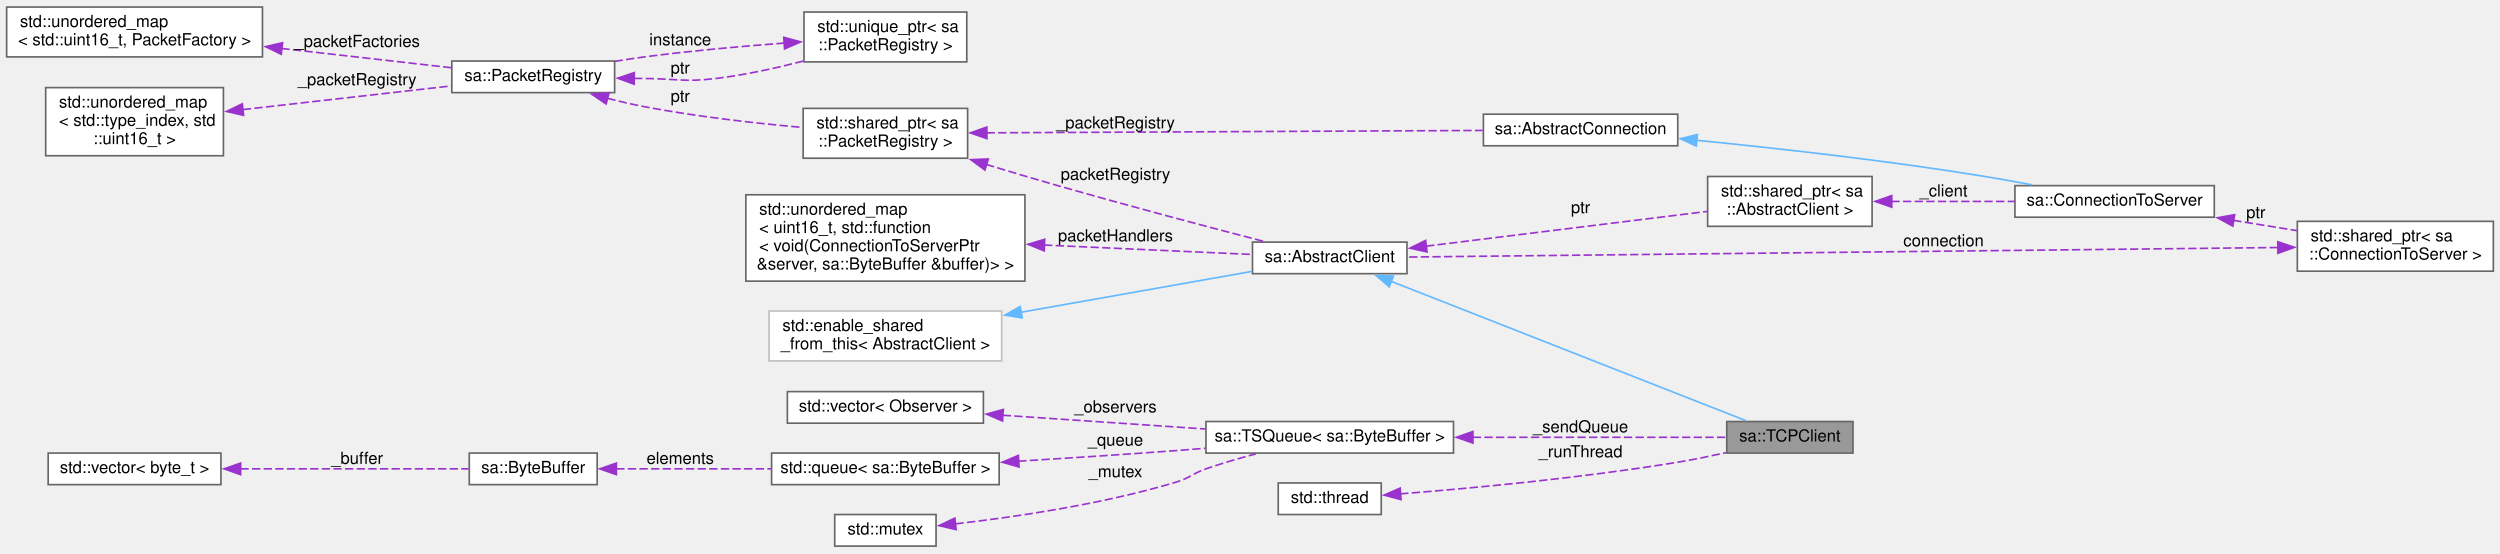
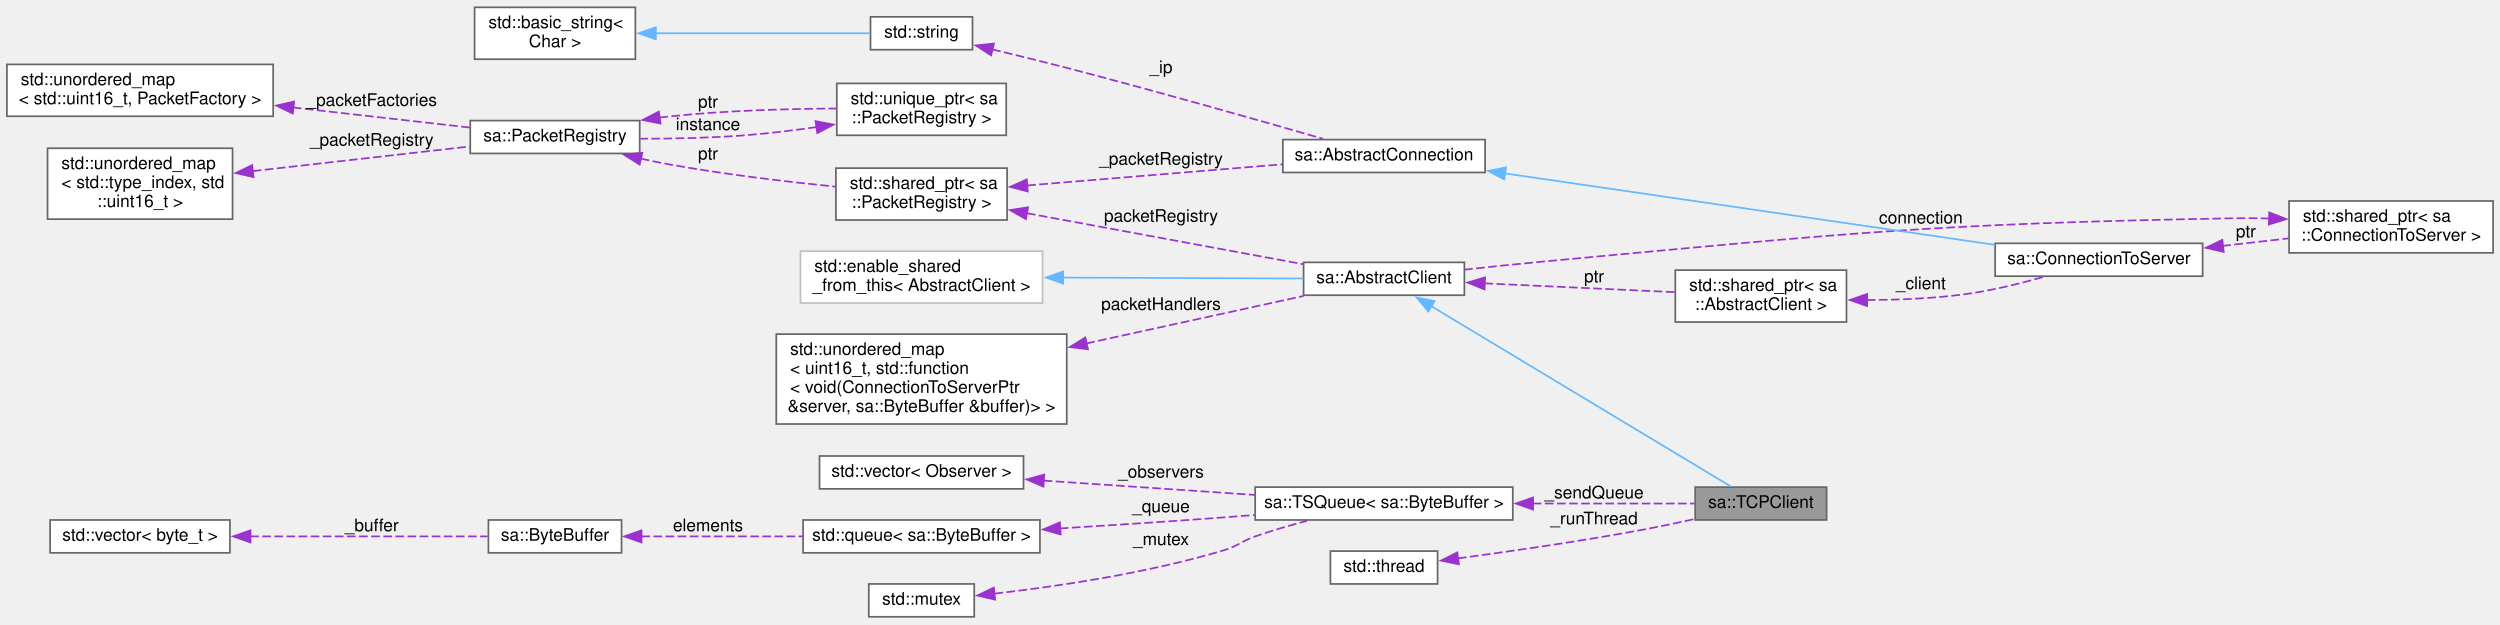
- <svg xmlns="http://www.w3.org/2000/svg" xmlns:xlink="http://www.w3.org/1999/xlink" width="1505pt" height="333pt" viewBox="0.00 0.00 1505.00 332.50">
-   <g id="graph0" class="graph" transform="scale(1 1) rotate(0) translate(4 328.5)">
+ <svg xmlns="http://www.w3.org/2000/svg" xmlns:xlink="http://www.w3.org/1999/xlink" width="1446pt" height="361pt" viewBox="0.00 0.00 1446.00 360.50">
+   <g id="graph0" class="graph" transform="scale(1 1) rotate(0) translate(4 356.5)">
    <g id="node1" class="node">
      <g id="a_node1">
        <a xlink:title="Implementation of a TCP client with boost::asio.">
-           <polygon fill="#999999" stroke="#666666" points="1111.5,-75 1035.5,-75 1035.5,-56 1111.5,-56 1111.5,-75" />
-           <text text-anchor="middle" x="1073.5" y="-63" font-family="Helvetica,sans-Serif" font-size="10.00">sa::TCPClient</text>
+           <polygon fill="#999999" stroke="#666666" points="1052.5,-75 976.5,-75 976.5,-56 1052.5,-56 1052.5,-75" />
+           <text text-anchor="middle" x="1014.5" y="-63" font-family="Helvetica,sans-Serif" font-size="10.00">sa::TCPClient</text>
        </a>
      </g>
    </g>
    <g id="node2" class="node">
      <g id="a_node2">
        <a xlink:href="classsa_1_1_abstract_client.html" target="_top" xlink:title="The base class for a client.">
-           <polygon fill="white" stroke="#666666" points="843,-183 750,-183 750,-164 843,-164 843,-183" />
-           <text text-anchor="middle" x="796.5" y="-171" font-family="Helvetica,sans-Serif" font-size="10.00">sa::AbstractClient</text>
+           <polygon fill="white" stroke="#666666" points="843,-205 750,-205 750,-186 843,-186 843,-205" />
+           <text text-anchor="middle" x="796.5" y="-193" font-family="Helvetica,sans-Serif" font-size="10.00">sa::AbstractClient</text>
        </a>
      </g>
    </g>
    <g id="edge1" class="edge">
-       <path fill="none" stroke="#63b8ff" d="M833.46,-159.38C889.95,-137.19 998.12,-94.71 1047.18,-75.44" />
-       <polygon fill="#63b8ff" stroke="#63b8ff" points="832.32,-156.07 824.29,-162.98 834.87,-162.58 832.32,-156.07" />
-     </g>
-     <g id="node12" class="node">
-       <g id="a_node12">
-         <a xlink:title=" ">
-           <polygon fill="white" stroke="#666666" points="1123,-222.5 1024,-222.5 1024,-192.5 1123,-192.5 1123,-222.5" />
-           <text text-anchor="start" x="1032" y="-210.5" font-family="Helvetica,sans-Serif" font-size="10.00">std::shared_ptr&lt; sa</text>
-           <text text-anchor="middle" x="1073.5" y="-199.5" font-family="Helvetica,sans-Serif" font-size="10.00">::AbstractClient &gt;</text>
-         </a>
-       </g>
-     </g>
-     <g id="edge14" class="edge">
-       <path fill="none" stroke="#9a32cd" stroke-dasharray="5,2" d="M854.49,-180.55C904.53,-186.73 976.52,-195.63 1023.89,-201.49" />
-       <polygon fill="#9a32cd" stroke="#9a32cd" points="855.08,-177.09 844.72,-179.34 854.22,-184.04 855.08,-177.09" />
-       <text text-anchor="middle" x="947.5" y="-200.5" font-family="Helvetica,sans-Serif" font-size="10.00"> ptr</text>
+       <path fill="none" stroke="#63b8ff" d="M823.76,-179.7C868.91,-152.52 959.99,-97.71 997.15,-75.34" />
+       <polygon fill="#63b8ff" stroke="#63b8ff" points="822.15,-176.58 815.39,-184.73 825.76,-182.58 822.15,-176.58" />
+     </g>
+     <g id="node14" class="node">
+       <g id="a_node14">
+         <a xlink:title=" ">
+           <polygon fill="white" stroke="#666666" points="1064,-200.5 965,-200.5 965,-170.5 1064,-170.5 1064,-200.5" />
+           <text text-anchor="start" x="973" y="-188.5" font-family="Helvetica,sans-Serif" font-size="10.00">std::shared_ptr&lt; sa</text>
+           <text text-anchor="middle" x="1014.5" y="-177.5" font-family="Helvetica,sans-Serif" font-size="10.00">::AbstractClient &gt;</text>
+         </a>
+       </g>
+     </g>
+     <g id="edge16" class="edge">
+       <path fill="none" stroke="#9a32cd" stroke-dasharray="5,2" d="M854.57,-192.86C888.87,-191.27 932.06,-189.27 964.76,-187.76" />
+       <polygon fill="#9a32cd" stroke="#9a32cd" points="854.65,-189.35 844.82,-193.31 854.97,-196.34 854.65,-189.35" />
+       <text text-anchor="middle" x="918" y="-193.5" font-family="Helvetica,sans-Serif" font-size="10.00"> ptr</text>
    </g>
    <g id="node3" class="node">
      <g id="a_node3">
        <a xlink:title=" ">
-           <polygon fill="white" stroke="#bfbfbf" points="599,-141.5 459,-141.5 459,-111.5 599,-111.5 599,-141.5" />
-           <text text-anchor="start" x="467" y="-129.5" font-family="Helvetica,sans-Serif" font-size="10.00">std::enable_shared</text>
-           <text text-anchor="middle" x="529" y="-118.5" font-family="Helvetica,sans-Serif" font-size="10.00">_from_this&lt; AbstractClient &gt;</text>
+           <polygon fill="white" stroke="#bfbfbf" points="599,-211.5 459,-211.5 459,-181.5 599,-181.5 599,-211.5" />
+           <text text-anchor="start" x="467" y="-199.5" font-family="Helvetica,sans-Serif" font-size="10.00">std::enable_shared</text>
+           <text text-anchor="middle" x="529" y="-188.5" font-family="Helvetica,sans-Serif" font-size="10.00">_from_this&lt; AbstractClient &gt;</text>
        </a>
      </g>
    </g>
    <g id="edge2" class="edge">
-       <path fill="none" stroke="#63b8ff" d="M610.49,-140.75C656.15,-148.83 711.63,-158.65 749.86,-165.42" />
-       <polygon fill="#63b8ff" stroke="#63b8ff" points="611.36,-137.35 600.9,-139.05 610.14,-144.24 611.36,-137.35" />
+       <path fill="none" stroke="#63b8ff" d="M610.78,-196.2C656.39,-196.02 711.71,-195.82 749.86,-195.67" />
+       <polygon fill="#63b8ff" stroke="#63b8ff" points="610.91,-192.7 600.92,-196.23 610.94,-199.7 610.91,-192.7" />
    </g>
    <g id="node4" class="node">
      <g id="a_node4">
        <a xlink:title=" ">
-           <polygon fill="white" stroke="#666666" points="578.5,-263.5 479.5,-263.5 479.5,-233.5 578.5,-233.5 578.5,-263.5" />
-           <text text-anchor="start" x="487.5" y="-251.5" font-family="Helvetica,sans-Serif" font-size="10.00">std::shared_ptr&lt; sa</text>
-           <text text-anchor="middle" x="529" y="-240.5" font-family="Helvetica,sans-Serif" font-size="10.00">::PacketRegistry &gt;</text>
+           <polygon fill="white" stroke="#666666" points="578.5,-259.5 479.5,-259.5 479.5,-229.5 578.5,-229.5 578.5,-259.5" />
+           <text text-anchor="start" x="487.5" y="-247.5" font-family="Helvetica,sans-Serif" font-size="10.00">std::shared_ptr&lt; sa</text>
+           <text text-anchor="middle" x="529" y="-236.5" font-family="Helvetica,sans-Serif" font-size="10.00">::PacketRegistry &gt;</text>
        </a>
      </g>
    </g>
    <g id="edge3" class="edge">
-       <path fill="none" stroke="#9a32cd" stroke-dasharray="5,2" d="M589.63,-229.8C603.2,-225.66 617.58,-221.35 631,-217.5 673.91,-205.18 723.43,-192.09 756.83,-183.42" />
-       <polygon fill="#9a32cd" stroke="#9a32cd" points="588.93,-226.36 580.4,-232.64 590.99,-233.05 588.93,-226.36" />
-       <text text-anchor="middle" x="667.5" y="-220.5" font-family="Helvetica,sans-Serif" font-size="10.00"> packetRegistry</text>
+       <path fill="none" stroke="#9a32cd" stroke-dasharray="5,2" d="M589.97,-233.43C638.42,-224.49 705.59,-212.09 749.77,-203.94" />
+       <polygon fill="#9a32cd" stroke="#9a32cd" points="589.38,-229.98 580.19,-235.24 590.65,-236.86 589.38,-229.98" />
+       <text text-anchor="middle" x="667.5" y="-228.5" font-family="Helvetica,sans-Serif" font-size="10.00"> packetRegistry</text>
    </g>
    <g id="node11" class="node">
      <g id="a_node11">
        <a xlink:href="classsa_1_1_abstract_connection.html" target="_top" xlink:title="A connection between a client/server or server/client.">
-           <polygon fill="white" stroke="#666666" points="1006,-260 889,-260 889,-241 1006,-241 1006,-260" />
-           <text text-anchor="middle" x="947.5" y="-248" font-family="Helvetica,sans-Serif" font-size="10.00">sa::AbstractConnection</text>
-         </a>
-       </g>
-     </g>
-     <g id="edge12" class="edge">
-       <path fill="none" stroke="#9a32cd" stroke-dasharray="5,2" d="M589.91,-248.79C669.67,-249.17 809.8,-249.84 888.56,-250.22" />
-       <polygon fill="#9a32cd" stroke="#9a32cd" points="590.12,-245.29 580.11,-248.74 590.09,-252.29 590.12,-245.29" />
-       <text text-anchor="middle" x="667.5" y="-251.5" font-family="Helvetica,sans-Serif" font-size="10.00"> _packetRegistry</text>
+           <polygon fill="white" stroke="#666666" points="855,-276 738,-276 738,-257 855,-257 855,-276" />
+           <text text-anchor="middle" x="796.5" y="-264" font-family="Helvetica,sans-Serif" font-size="10.00">sa::AbstractConnection</text>
+         </a>
+       </g>
+     </g>
+     <g id="edge14" class="edge">
+       <path fill="none" stroke="#9a32cd" stroke-dasharray="5,2" d="M590.17,-249.49C634.42,-253.15 694.22,-258.11 737.87,-261.72" />
+       <polygon fill="#9a32cd" stroke="#9a32cd" points="590.46,-246 580.21,-248.66 589.88,-252.97 590.46,-246" />
+       <text text-anchor="middle" x="667.5" y="-261.5" font-family="Helvetica,sans-Serif" font-size="10.00"> _packetRegistry</text>
    </g>
    <g id="node5" class="node">
      <g id="a_node5">
        <a xlink:href="classsa_1_1_packet_registry.html" target="_top" xlink:title="A registry that stores packets, their ids and their factories.">
-           <polygon fill="white" stroke="#666666" points="366,-292 268,-292 268,-273 366,-273 366,-292" />
-           <text text-anchor="middle" x="317" y="-280" font-family="Helvetica,sans-Serif" font-size="10.00">sa::PacketRegistry</text>
+           <polygon fill="white" stroke="#666666" points="366,-287 268,-287 268,-268 366,-268 366,-287" />
+           <text text-anchor="middle" x="317" y="-275" font-family="Helvetica,sans-Serif" font-size="10.00">sa::PacketRegistry</text>
        </a>
      </g>
    </g>
    <g id="edge4" class="edge">
-       <path fill="none" stroke="#9a32cd" stroke-dasharray="5,2" d="M361.65,-269.57C369.06,-267.67 376.72,-265.89 384,-264.5 415.38,-258.52 451.06,-254.53 479.06,-252.03" />
-       <polygon fill="#9a32cd" stroke="#9a32cd" points="360.88,-266.15 352.13,-272.12 362.69,-272.92 360.88,-266.15" />
-       <text text-anchor="middle" x="405.5" y="-267.5" font-family="Helvetica,sans-Serif" font-size="10.00"> ptr</text>
+       <path fill="none" stroke="#9a32cd" stroke-dasharray="5,2" d="M366.61,-265.02C372.45,-263.73 378.34,-262.52 384,-261.5 415.47,-255.85 451.15,-251.62 479.13,-248.8" />
+       <polygon fill="#9a32cd" stroke="#9a32cd" points="365.96,-261.57 357,-267.23 367.53,-268.4 365.96,-261.57" />
+       <text text-anchor="middle" x="405.5" y="-264.5" font-family="Helvetica,sans-Serif" font-size="10.00"> ptr</text>
    </g>
    <g id="node8" class="node">
      <g id="a_node8">
        <a xlink:title=" ">
-           <polygon fill="white" stroke="#666666" points="578,-321.5 480,-321.5 480,-291.5 578,-291.5 578,-321.5" />
-           <text text-anchor="start" x="488" y="-309.5" font-family="Helvetica,sans-Serif" font-size="10.00">std::unique_ptr&lt; sa</text>
-           <text text-anchor="middle" x="529" y="-298.5" font-family="Helvetica,sans-Serif" font-size="10.00">::PacketRegistry &gt;</text>
+           <polygon fill="white" stroke="#666666" points="578,-308.5 480,-308.5 480,-278.5 578,-278.5 578,-308.5" />
+           <text text-anchor="start" x="488" y="-296.5" font-family="Helvetica,sans-Serif" font-size="10.00">std::unique_ptr&lt; sa</text>
+           <text text-anchor="middle" x="529" y="-285.5" font-family="Helvetica,sans-Serif" font-size="10.00">::PacketRegistry &gt;</text>
        </a>
      </g>
    </g>
    <g id="edge8" class="edge">
-       <path fill="none" stroke="#9a32cd" stroke-dasharray="5,2" d="M377.73,-281.55C379.85,-281.53 381.94,-281.52 384,-281.5 403.11,-281.36 408.03,-279.19 427,-281.5 444.39,-283.62 463.11,-287.72 479.64,-292" />
-       <polygon fill="#9a32cd" stroke="#9a32cd" points="377.77,-278.05 367.81,-281.67 377.85,-285.05 377.77,-278.05" />
-       <text text-anchor="middle" x="405.5" y="-284.5" font-family="Helvetica,sans-Serif" font-size="10.00"> ptr</text>
+       <path fill="none" stroke="#9a32cd" stroke-dasharray="5,2" d="M377.39,-288.73C379.62,-289.02 381.83,-289.27 384,-289.5 415.72,-292.8 451.56,-293.81 479.55,-293.99" />
+       <polygon fill="#9a32cd" stroke="#9a32cd" points="378.07,-285.29 367.68,-287.35 377.08,-292.22 378.07,-285.29" />
+       <text text-anchor="middle" x="405.5" y="-294.5" font-family="Helvetica,sans-Serif" font-size="10.00"> ptr</text>
    </g>
    <g id="node6" class="node">
      <g id="a_node6">
        <a xlink:title=" ">
-           <polygon fill="white" stroke="#666666" points="130.5,-276 23.5,-276 23.5,-235 130.5,-235 130.5,-276" />
-           <text text-anchor="start" x="31.5" y="-264" font-family="Helvetica,sans-Serif" font-size="10.00">std::unordered_map</text>
-           <text text-anchor="start" x="31.5" y="-253" font-family="Helvetica,sans-Serif" font-size="10.00">&lt; std::type_index, std</text>
-           <text text-anchor="middle" x="77" y="-242" font-family="Helvetica,sans-Serif" font-size="10.00">::uint16_t &gt;</text>
+           <polygon fill="white" stroke="#666666" points="130.5,-271 23.5,-271 23.5,-230 130.5,-230 130.5,-271" />
+           <text text-anchor="start" x="31.5" y="-259" font-family="Helvetica,sans-Serif" font-size="10.00">std::unordered_map</text>
+           <text text-anchor="start" x="31.5" y="-248" font-family="Helvetica,sans-Serif" font-size="10.00">&lt; std::type_index, std</text>
+           <text text-anchor="middle" x="77" y="-237" font-family="Helvetica,sans-Serif" font-size="10.00">::uint16_t &gt;</text>
        </a>
      </g>
    </g>
    <g id="edge5" class="edge">
-       <path fill="none" stroke="#9a32cd" stroke-dasharray="5,2" d="M142.2,-262.78C181.75,-267.27 231.61,-272.93 267.78,-277.03" />
-       <polygon fill="#9a32cd" stroke="#9a32cd" points="142.65,-259.31 132.32,-261.66 141.87,-266.27 142.65,-259.31" />
-       <text text-anchor="middle" x="211" y="-277.5" font-family="Helvetica,sans-Serif" font-size="10.00"> _packetRegistry</text>
+       <path fill="none" stroke="#9a32cd" stroke-dasharray="5,2" d="M142.2,-257.78C181.75,-262.27 231.61,-267.93 267.78,-272.03" />
+       <polygon fill="#9a32cd" stroke="#9a32cd" points="142.65,-254.31 132.32,-256.66 141.87,-261.27 142.65,-254.31" />
+       <text text-anchor="middle" x="211" y="-272.5" font-family="Helvetica,sans-Serif" font-size="10.00"> _packetRegistry</text>
    </g>
    <g id="node7" class="node">
      <g id="a_node7">
        <a xlink:title=" ">
-           <polygon fill="white" stroke="#666666" points="154,-324.5 0,-324.5 0,-294.5 154,-294.5 154,-324.5" />
-           <text text-anchor="start" x="8" y="-312.5" font-family="Helvetica,sans-Serif" font-size="10.00">std::unordered_map</text>
-           <text text-anchor="middle" x="77" y="-301.5" font-family="Helvetica,sans-Serif" font-size="10.00">&lt; std::uint16_t, PacketFactory &gt;</text>
+           <polygon fill="white" stroke="#666666" points="154,-319.5 0,-319.5 0,-289.5 154,-289.5 154,-319.5" />
+           <text text-anchor="start" x="8" y="-307.5" font-family="Helvetica,sans-Serif" font-size="10.00">std::unordered_map</text>
+           <text text-anchor="middle" x="77" y="-296.5" font-family="Helvetica,sans-Serif" font-size="10.00">&lt; std::uint16_t, PacketFactory &gt;</text>
        </a>
      </g>
    </g>
    <g id="edge6" class="edge">
-       <path fill="none" stroke="#9a32cd" stroke-dasharray="5,2" d="M165.37,-299.59C199.97,-295.66 238.42,-291.3 267.81,-287.97" />
-       <polygon fill="#9a32cd" stroke="#9a32cd" points="165.33,-296.07 155.79,-300.68 166.12,-303.03 165.33,-296.07" />
-       <text text-anchor="middle" x="211" y="-300.5" font-family="Helvetica,sans-Serif" font-size="10.00"> _packetFactories</text>
+       <path fill="none" stroke="#9a32cd" stroke-dasharray="5,2" d="M165.37,-294.59C199.97,-290.66 238.42,-286.3 267.81,-282.97" />
+       <polygon fill="#9a32cd" stroke="#9a32cd" points="165.33,-291.07 155.79,-295.68 166.12,-298.03 165.33,-291.07" />
+       <text text-anchor="middle" x="211" y="-295.5" font-family="Helvetica,sans-Serif" font-size="10.00"> _packetFactories</text>
    </g>
    <g id="edge7" class="edge">
-       <path fill="none" stroke="#9a32cd" stroke-dasharray="5,2" d="M468.35,-302.83C442.38,-300.9 411.62,-298.15 384,-294.5 378.23,-293.74 372.19,-292.81 366.22,-291.82" />
-       <polygon fill="#9a32cd" stroke="#9a32cd" points="467.81,-306.3 478.04,-303.53 468.31,-299.32 467.81,-306.3" />
-       <text text-anchor="middle" x="405.5" y="-301.5" font-family="Helvetica,sans-Serif" font-size="10.00"> instance</text>
+       <path fill="none" stroke="#9a32cd" stroke-dasharray="5,2" d="M468.43,-283.26C454.85,-281.31 440.46,-279.56 427,-278.5 407.19,-276.95 385.29,-276.5 366.36,-276.51" />
+       <polygon fill="#9a32cd" stroke="#9a32cd" points="467.7,-286.69 478.11,-284.7 468.74,-279.76 467.7,-286.69" />
+       <text text-anchor="middle" x="405.5" y="-281.5" font-family="Helvetica,sans-Serif" font-size="10.00"> instance</text>
    </g>
    <g id="node9" class="node">
      <g id="a_node9">
        <a xlink:title=" ">
-           <polygon fill="white" stroke="#666666" points="1497,-195.5 1379,-195.5 1379,-165.5 1497,-165.5 1497,-195.5" />
-           <text text-anchor="start" x="1387" y="-183.5" font-family="Helvetica,sans-Serif" font-size="10.00">std::shared_ptr&lt; sa</text>
-           <text text-anchor="middle" x="1438" y="-172.5" font-family="Helvetica,sans-Serif" font-size="10.00">::ConnectionToServer &gt;</text>
+           <polygon fill="white" stroke="#666666" points="1438,-240.5 1320,-240.5 1320,-210.5 1438,-210.5 1438,-240.5" />
+           <text text-anchor="start" x="1328" y="-228.5" font-family="Helvetica,sans-Serif" font-size="10.00">std::shared_ptr&lt; sa</text>
+           <text text-anchor="middle" x="1379" y="-217.5" font-family="Helvetica,sans-Serif" font-size="10.00">::ConnectionToServer &gt;</text>
        </a>
      </g>
    </g>
    <g id="edge9" class="edge">
-       <path fill="none" stroke="#9a32cd" stroke-dasharray="5,2" d="M1367.29,-179.74C1235.73,-178.3 954.14,-175.21 843.49,-174" />
-       <polygon fill="#9a32cd" stroke="#9a32cd" points="1367.23,-183.24 1377.27,-179.85 1367.31,-176.24 1367.23,-183.24" />
-       <text text-anchor="middle" x="1166" y="-180.5" font-family="Helvetica,sans-Serif" font-size="10.00"> connection</text>
+       <path fill="none" stroke="#9a32cd" stroke-dasharray="5,2" d="M1308.64,-230.38C1301.67,-230.56 1294.7,-230.62 1288,-230.5 1110.35,-227.28 1065.92,-221.94 889,-205.5 874.04,-204.11 857.73,-202.39 843.08,-200.78" />
+       <polygon fill="#9a32cd" stroke="#9a32cd" points="1308.54,-233.89 1318.41,-230.04 1308.3,-226.89 1308.54,-233.89" />
+       <text text-anchor="middle" x="1107" y="-227.5" font-family="Helvetica,sans-Serif" font-size="10.00"> connection</text>
    </g>
    <g id="node10" class="node">
      <g id="a_node10">
        <a xlink:href="classsa_1_1_connection_to_server.html" target="_top" xlink:title="Class representing a connection to a server.">
-           <polygon fill="white" stroke="#666666" points="1329,-217 1209,-217 1209,-198 1329,-198 1329,-217" />
-           <text text-anchor="middle" x="1269" y="-205" font-family="Helvetica,sans-Serif" font-size="10.00">sa::ConnectionToServer</text>
+           <polygon fill="white" stroke="#666666" points="1270,-216 1150,-216 1150,-197 1270,-197 1270,-216" />
+           <text text-anchor="middle" x="1210" y="-204" font-family="Helvetica,sans-Serif" font-size="10.00">sa::ConnectionToServer</text>
        </a>
      </g>
    </g>
    <g id="edge10" class="edge">
-       <path fill="none" stroke="#9a32cd" stroke-dasharray="5,2" d="M1340.41,-196.12C1353.16,-194.05 1366.33,-191.93 1378.68,-189.93" />
-       <polygon fill="#9a32cd" stroke="#9a32cd" points="1340.16,-192.61 1330.84,-197.66 1341.27,-199.52 1340.16,-192.61" />
-       <text text-anchor="middle" x="1354" y="-197.5" font-family="Helvetica,sans-Serif" font-size="10.00"> ptr</text>
+       <path fill="none" stroke="#9a32cd" stroke-dasharray="5,2" d="M1281.41,-214.51C1294.16,-215.96 1307.33,-217.46 1319.68,-218.87" />
+       <polygon fill="#9a32cd" stroke="#9a32cd" points="1282.18,-211.08 1271.85,-213.42 1281.39,-218.03 1282.18,-211.08" />
+       <text text-anchor="middle" x="1295" y="-219.5" font-family="Helvetica,sans-Serif" font-size="10.00"> ptr</text>
    </g>
    <g id="edge11" class="edge">
-       <path fill="none" stroke="#63b8ff" d="M1017.38,-244.29C1066.05,-239.47 1132.72,-232.02 1191,-222.5 1200.14,-221.01 1209.86,-219.25 1219.2,-217.47" />
-       <polygon fill="#63b8ff" stroke="#63b8ff" points="1017.16,-240.79 1007.54,-245.25 1017.84,-247.76 1017.16,-240.79" />
-     </g>
-     <g id="edge13" class="edge">
-       <path fill="none" stroke="#9a32cd" stroke-dasharray="5,2" d="M1134.62,-207.5C1158.25,-207.5 1185.29,-207.5 1208.83,-207.5" />
-       <polygon fill="#9a32cd" stroke="#9a32cd" points="1134.84,-204 1124.84,-207.5 1134.84,-211 1134.84,-204" />
-       <text text-anchor="middle" x="1166" y="-210.5" font-family="Helvetica,sans-Serif" font-size="10.00"> _client</text>
+       <path fill="none" stroke="#63b8ff" d="M866.48,-256.44C945.82,-244.87 1074.75,-226.07 1149.74,-215.14" />
+       <polygon fill="#63b8ff" stroke="#63b8ff" points="866.04,-252.97 856.65,-257.88 867.05,-259.9 866.04,-252.97" />
+     </g>
+     <g id="node12" class="node">
+       <g id="a_node12">
+         <a xlink:title=" ">
+           <polygon fill="white" stroke="#666666" points="558.5,-347 499.5,-347 499.5,-328 558.5,-328 558.5,-347" />
+           <text text-anchor="middle" x="529" y="-335" font-family="Helvetica,sans-Serif" font-size="10.00">std::string</text>
+         </a>
+       </g>
+     </g>
+     <g id="edge12" class="edge">
+       <path fill="none" stroke="#9a32cd" stroke-dasharray="5,2" d="M569.9,-328.19C583.59,-324.92 598.99,-321.14 613,-317.5 664.9,-304 724.69,-287.02 761.29,-276.46" />
+       <polygon fill="#9a32cd" stroke="#9a32cd" points="569.27,-324.75 560.35,-330.46 570.88,-331.56 569.27,-324.75" />
+       <text text-anchor="middle" x="667.5" y="-314.5" font-family="Helvetica,sans-Serif" font-size="10.00"> _ip</text>
    </g>
    <g id="node13" class="node">
      <g id="a_node13">
        <a xlink:title=" ">
-           <polygon fill="white" stroke="#666666" points="613,-211.5 445,-211.5 445,-159.5 613,-159.5 613,-211.5" />
-           <text text-anchor="start" x="453" y="-199.5" font-family="Helvetica,sans-Serif" font-size="10.00">std::unordered_map</text>
-           <text text-anchor="start" x="453" y="-188.5" font-family="Helvetica,sans-Serif" font-size="10.00">&lt; uint16_t, std::function</text>
-           <text text-anchor="start" x="453" y="-177.5" font-family="Helvetica,sans-Serif" font-size="10.00">&lt; void(ConnectionToServerPtr</text>
-           <text text-anchor="middle" x="529" y="-166.5" font-family="Helvetica,sans-Serif" font-size="10.00"> &amp;server, sa::ByteBuffer &amp;buffer)&gt; &gt;</text>
-         </a>
-       </g>
+           <polygon fill="white" stroke="#666666" points="363.5,-352.5 270.5,-352.5 270.5,-322.5 363.5,-322.5 363.5,-352.5" />
+           <text text-anchor="start" x="278.5" y="-340.5" font-family="Helvetica,sans-Serif" font-size="10.00">std::basic_string&lt;</text>
+           <text text-anchor="middle" x="317" y="-329.5" font-family="Helvetica,sans-Serif" font-size="10.00"> Char &gt;</text>
+         </a>
+       </g>
+     </g>
+     <g id="edge13" class="edge">
+       <path fill="none" stroke="#63b8ff" d="M375.32,-337.5C415.41,-337.5 467.28,-337.5 499.07,-337.5" />
+       <polygon fill="#63b8ff" stroke="#63b8ff" points="375.34,-334 365.34,-337.5 375.34,-341 375.34,-334" />
    </g>
    <g id="edge15" class="edge">
-       <path fill="none" stroke="#9a32cd" stroke-dasharray="5,2" d="M624.52,-181.23C667.02,-179.31 715.23,-177.13 749.6,-175.57" />
-       <polygon fill="#9a32cd" stroke="#9a32cd" points="624.62,-177.72 614.79,-181.67 624.94,-184.71 624.62,-177.72" />
-       <text text-anchor="middle" x="667.5" y="-183.5" font-family="Helvetica,sans-Serif" font-size="10.00"> packetHandlers</text>
-     </g>
-     <g id="node14" class="node">
-       <g id="a_node14">
+       <path fill="none" stroke="#9a32cd" stroke-dasharray="5,2" d="M1075.76,-183.21C1093.9,-183.27 1113.82,-184.1 1132,-186.5 1147.34,-188.53 1163.99,-192.61 1177.88,-196.56" />
+       <polygon fill="#9a32cd" stroke="#9a32cd" points="1075.93,-179.71 1065.95,-183.25 1075.96,-186.71 1075.93,-179.71" />
+       <text text-anchor="middle" x="1107" y="-189.5" font-family="Helvetica,sans-Serif" font-size="10.00"> _client</text>
+     </g>
+     <g id="node15" class="node">
+       <g id="a_node15">
+         <a xlink:title=" ">
+           <polygon fill="white" stroke="#666666" points="613,-163.5 445,-163.5 445,-111.5 613,-111.5 613,-163.5" />
+           <text text-anchor="start" x="453" y="-151.5" font-family="Helvetica,sans-Serif" font-size="10.00">std::unordered_map</text>
+           <text text-anchor="start" x="453" y="-140.5" font-family="Helvetica,sans-Serif" font-size="10.00">&lt; uint16_t, std::function</text>
+           <text text-anchor="start" x="453" y="-129.5" font-family="Helvetica,sans-Serif" font-size="10.00">&lt; void(ConnectionToServerPtr</text>
+           <text text-anchor="middle" x="529" y="-118.5" font-family="Helvetica,sans-Serif" font-size="10.00"> &amp;server, sa::ByteBuffer &amp;buffer)&gt; &gt;</text>
+         </a>
+       </g>
+     </g>
+     <g id="edge17" class="edge">
+       <path fill="none" stroke="#9a32cd" stroke-dasharray="5,2" d="M624.29,-158.1C667,-167.43 715.53,-178.03 749.98,-185.56" />
+       <polygon fill="#9a32cd" stroke="#9a32cd" points="625.27,-154.73 614.76,-156.02 623.78,-161.57 625.27,-154.73" />
+       <text text-anchor="middle" x="667.5" y="-177.5" font-family="Helvetica,sans-Serif" font-size="10.00"> packetHandlers</text>
+     </g>
+     <g id="node16" class="node">
+       <g id="a_node16">
        <a xlink:href="classsa_1_1_t_s_queue.html" target="_top" xlink:title=" ">
          <polygon fill="white" stroke="#666666" points="871,-75 722,-75 722,-56 871,-56 871,-75" />
          <text text-anchor="middle" x="796.5" y="-63" font-family="Helvetica,sans-Serif" font-size="10.00">sa::TSQueue&lt; sa::ByteBuffer &gt;</text>
        </a>
      </g>
    </g>
-     <g id="edge16" class="edge">
-       <path fill="none" stroke="#9a32cd" stroke-dasharray="5,2" d="M882.6,-65.5C933.77,-65.5 996.34,-65.5 1035.32,-65.5" />
-       <polygon fill="#9a32cd" stroke="#9a32cd" points="882.71,-62 872.71,-65.5 882.71,-69 882.71,-62" />
-       <text text-anchor="middle" x="947.5" y="-68.5" font-family="Helvetica,sans-Serif" font-size="10.00"> _sendQueue</text>
-     </g>
-     <g id="node15" class="node">
-       <g id="a_node15">
+     <g id="edge18" class="edge">
+       <path fill="none" stroke="#9a32cd" stroke-dasharray="5,2" d="M882.57,-65.5C915.02,-65.5 950.37,-65.5 976.14,-65.5" />
+       <polygon fill="#9a32cd" stroke="#9a32cd" points="882.74,-62 872.74,-65.5 882.74,-69 882.74,-62" />
+       <text text-anchor="middle" x="918" y="-68.5" font-family="Helvetica,sans-Serif" font-size="10.00"> _sendQueue</text>
+     </g>
+     <g id="node17" class="node">
+       <g id="a_node17">
        <a xlink:title=" ">
          <polygon fill="white" stroke="#666666" points="597.5,-56 460.5,-56 460.5,-37 597.5,-37 597.5,-56" />
          <text text-anchor="middle" x="529" y="-44" font-family="Helvetica,sans-Serif" font-size="10.00">std::queue&lt; sa::ByteBuffer &gt;</text>
        </a>
      </g>
    </g>
-     <g id="edge17" class="edge">
+     <g id="edge19" class="edge">
      <path fill="none" stroke="#9a32cd" stroke-dasharray="5,2" d="M608.97,-51.09C638.77,-52.93 672.95,-55.16 704,-57.5 709.72,-57.93 715.65,-58.4 721.6,-58.89" />
      <polygon fill="#9a32cd" stroke="#9a32cd" points="609.49,-47.61 599.3,-50.5 609.06,-54.6 609.49,-47.61" />
      <text text-anchor="middle" x="667.5" y="-60.5" font-family="Helvetica,sans-Serif" font-size="10.00"> _queue</text>
    </g>
-     <g id="node16" class="node">
-       <g id="a_node16">
+     <g id="node18" class="node">
+       <g id="a_node18">
        <a xlink:href="classsa_1_1_byte_buffer.html" target="_top" xlink:title="A byte buffer class, limited to UINT32_MAX bytes.">
          <polygon fill="white" stroke="#666666" points="355.5,-56 278.5,-56 278.5,-37 355.5,-37 355.5,-56" />
          <text text-anchor="middle" x="317" y="-44" font-family="Helvetica,sans-Serif" font-size="10.00">sa::ByteBuffer</text>
        </a>
      </g>
    </g>
-     <g id="edge18" class="edge">
+     <g id="edge20" class="edge">
      <path fill="none" stroke="#9a32cd" stroke-dasharray="5,2" d="M366.95,-46.5C394.7,-46.5 429.85,-46.5 460.22,-46.5" />
      <polygon fill="#9a32cd" stroke="#9a32cd" points="367.06,-43 357.06,-46.5 367.06,-50 367.06,-43" />
      <text text-anchor="middle" x="405.5" y="-49.5" font-family="Helvetica,sans-Serif" font-size="10.00"> elements</text>
    </g>
-     <g id="node17" class="node">
-       <g id="a_node17">
+     <g id="node19" class="node">
+       <g id="a_node19">
        <a xlink:title=" ">
          <polygon fill="white" stroke="#666666" points="129,-56 25,-56 25,-37 129,-37 129,-56" />
          <text text-anchor="middle" x="77" y="-44" font-family="Helvetica,sans-Serif" font-size="10.00">std::vector&lt; byte_t &gt;</text>
        </a>
      </g>
    </g>
-     <g id="edge19" class="edge">
+     <g id="edge21" class="edge">
      <path fill="none" stroke="#9a32cd" stroke-dasharray="5,2" d="M140.71,-46.5C184.33,-46.5 241.08,-46.5 278.01,-46.5" />
      <polygon fill="#9a32cd" stroke="#9a32cd" points="140.86,-43 130.86,-46.5 140.86,-50 140.86,-43" />
      <text text-anchor="middle" x="211" y="-49.5" font-family="Helvetica,sans-Serif" font-size="10.00"> _buffer</text>
    </g>
-     <g id="node18" class="node">
-       <g id="a_node18">
+     <g id="node20" class="node">
+       <g id="a_node20">
        <a xlink:title=" ">
          <polygon fill="white" stroke="#666666" points="559.5,-19 498.5,-19 498.5,0 559.5,0 559.5,-19" />
          <text text-anchor="middle" x="529" y="-7" font-family="Helvetica,sans-Serif" font-size="10.00">std::mutex</text>
        </a>
      </g>
    </g>
-     <g id="edge20" class="edge">
+     <g id="edge22" class="edge">
      <path fill="none" stroke="#9a32cd" stroke-dasharray="5,2" d="M571.18,-13.39C606.86,-17.46 659.6,-25.17 704,-38.5 712.38,-41.02 713.73,-43.62 722,-46.5 731.58,-49.84 742.05,-52.89 752,-55.52" />
      <polygon fill="#9a32cd" stroke="#9a32cd" points="571.59,-9.92 561.27,-12.31 570.83,-16.87 571.59,-9.92" />
      <text text-anchor="middle" x="667.5" y="-41.5" font-family="Helvetica,sans-Serif" font-size="10.00"> _mutex</text>
    </g>
-     <g id="node19" class="node">
-       <g id="a_node19">
+     <g id="node21" class="node">
+       <g id="a_node21">
        <a xlink:title=" ">
          <polygon fill="white" stroke="#666666" points="588,-93 470,-93 470,-74 588,-74 588,-93" />
          <text text-anchor="middle" x="529" y="-81" font-family="Helvetica,sans-Serif" font-size="10.00">std::vector&lt; Observer &gt;</text>
        </a>
      </g>
    </g>
-     <g id="edge21" class="edge">
+     <g id="edge23" class="edge">
      <path fill="none" stroke="#9a32cd" stroke-dasharray="5,2" d="M599.62,-78.78C637.17,-76.23 683.51,-73.09 721.68,-70.5" />
      <polygon fill="#9a32cd" stroke="#9a32cd" points="599.52,-75.28 589.78,-79.45 599.99,-82.26 599.52,-75.28" />
      <text text-anchor="middle" x="667.5" y="-80.5" font-family="Helvetica,sans-Serif" font-size="10.00"> _observers</text>
    </g>
-     <g id="node20" class="node">
-       <g id="a_node20">
+     <g id="node22" class="node">
+       <g id="a_node22">
        <a xlink:title=" ">
          <polygon fill="white" stroke="#666666" points="827.5,-38 765.5,-38 765.5,-19 827.5,-19 827.5,-38" />
          <text text-anchor="middle" x="796.5" y="-26" font-family="Helvetica,sans-Serif" font-size="10.00">std::thread</text>
        </a>
      </g>
    </g>
-     <g id="edge22" class="edge">
-       <path fill="none" stroke="#9a32cd" stroke-dasharray="5,2" d="M838.9,-31.44C881.11,-34.76 948.39,-41 1006,-50.5 1015.46,-52.06 1025.59,-54.13 1035.02,-56.24" />
-       <polygon fill="#9a32cd" stroke="#9a32cd" points="839.44,-27.97 829.2,-30.69 838.9,-34.95 839.44,-27.97" />
-       <text text-anchor="middle" x="947.5" y="-53.5" font-family="Helvetica,sans-Serif" font-size="10.00"> _runThread</text>
+     <g id="edge24" class="edge">
+       <path fill="none" stroke="#9a32cd" stroke-dasharray="5,2" d="M839.29,-33.79C869.35,-37.8 910.8,-43.76 947,-50.5 956.54,-52.28 966.79,-54.45 976.32,-56.59" />
+       <polygon fill="#9a32cd" stroke="#9a32cd" points="839.83,-30.33 829.46,-32.49 838.92,-37.27 839.83,-30.33" />
+       <text text-anchor="middle" x="918" y="-53.5" font-family="Helvetica,sans-Serif" font-size="10.00"> _runThread</text>
    </g>
  </g>
</svg>
